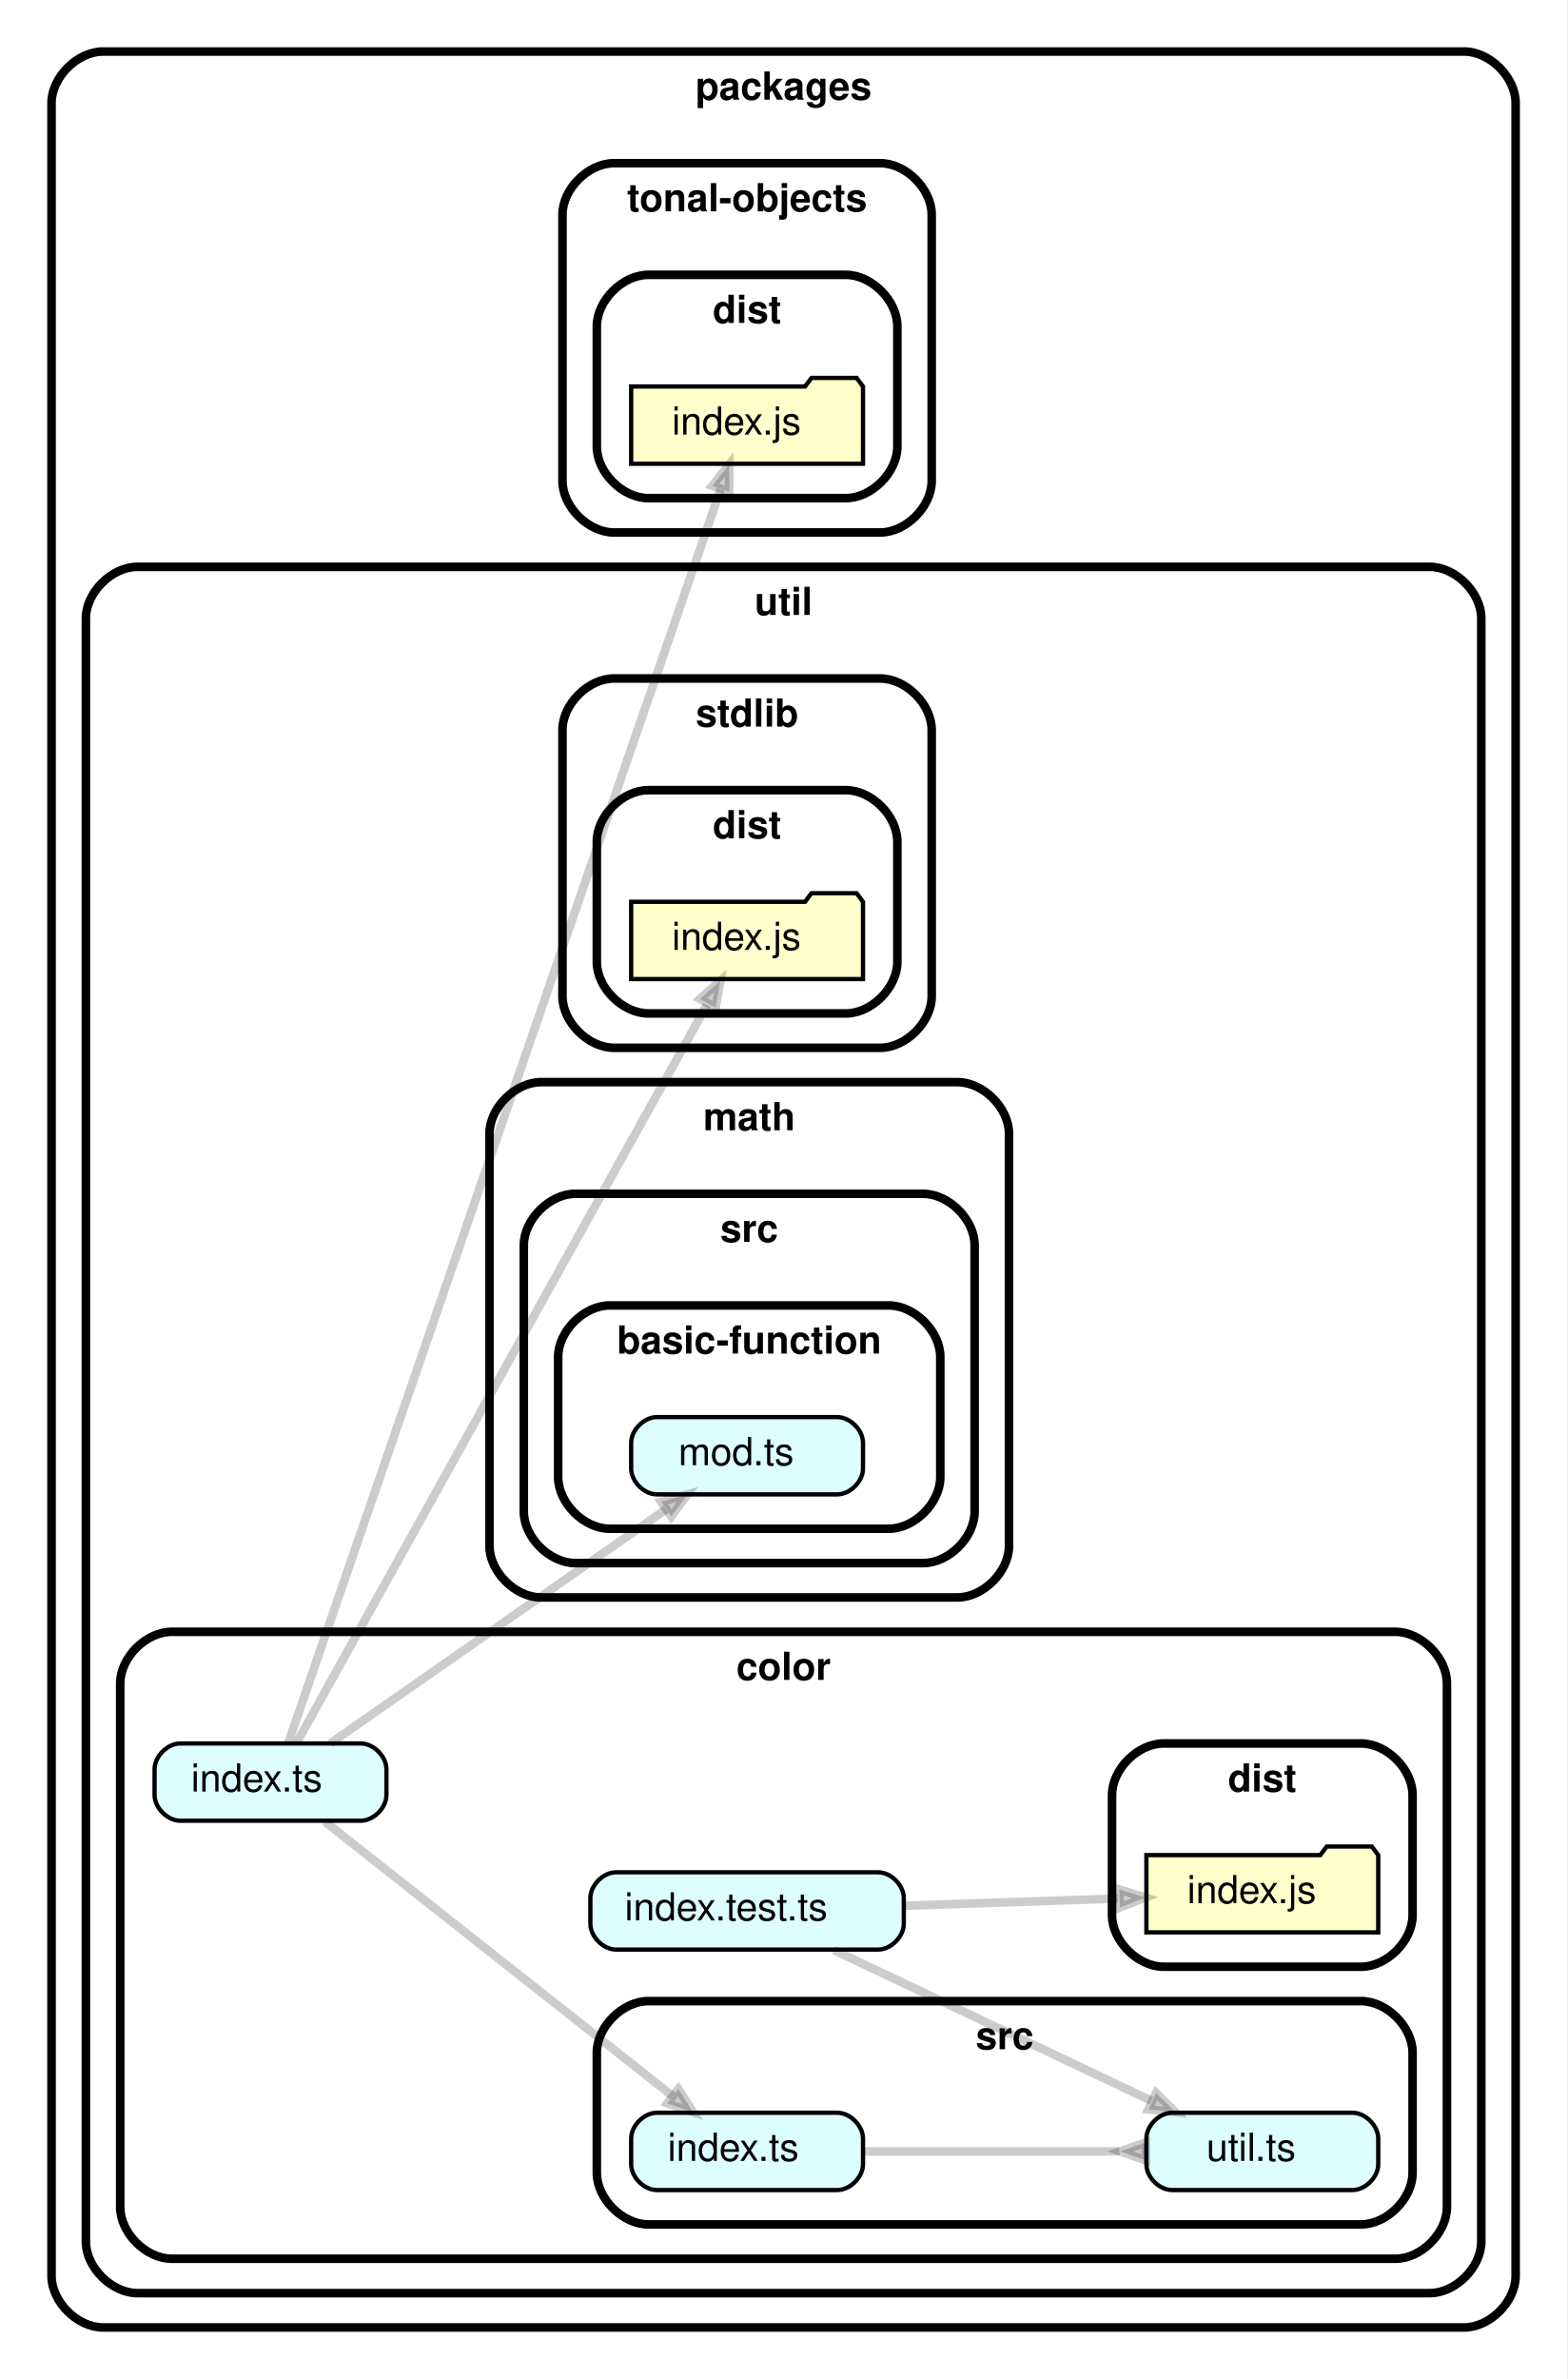
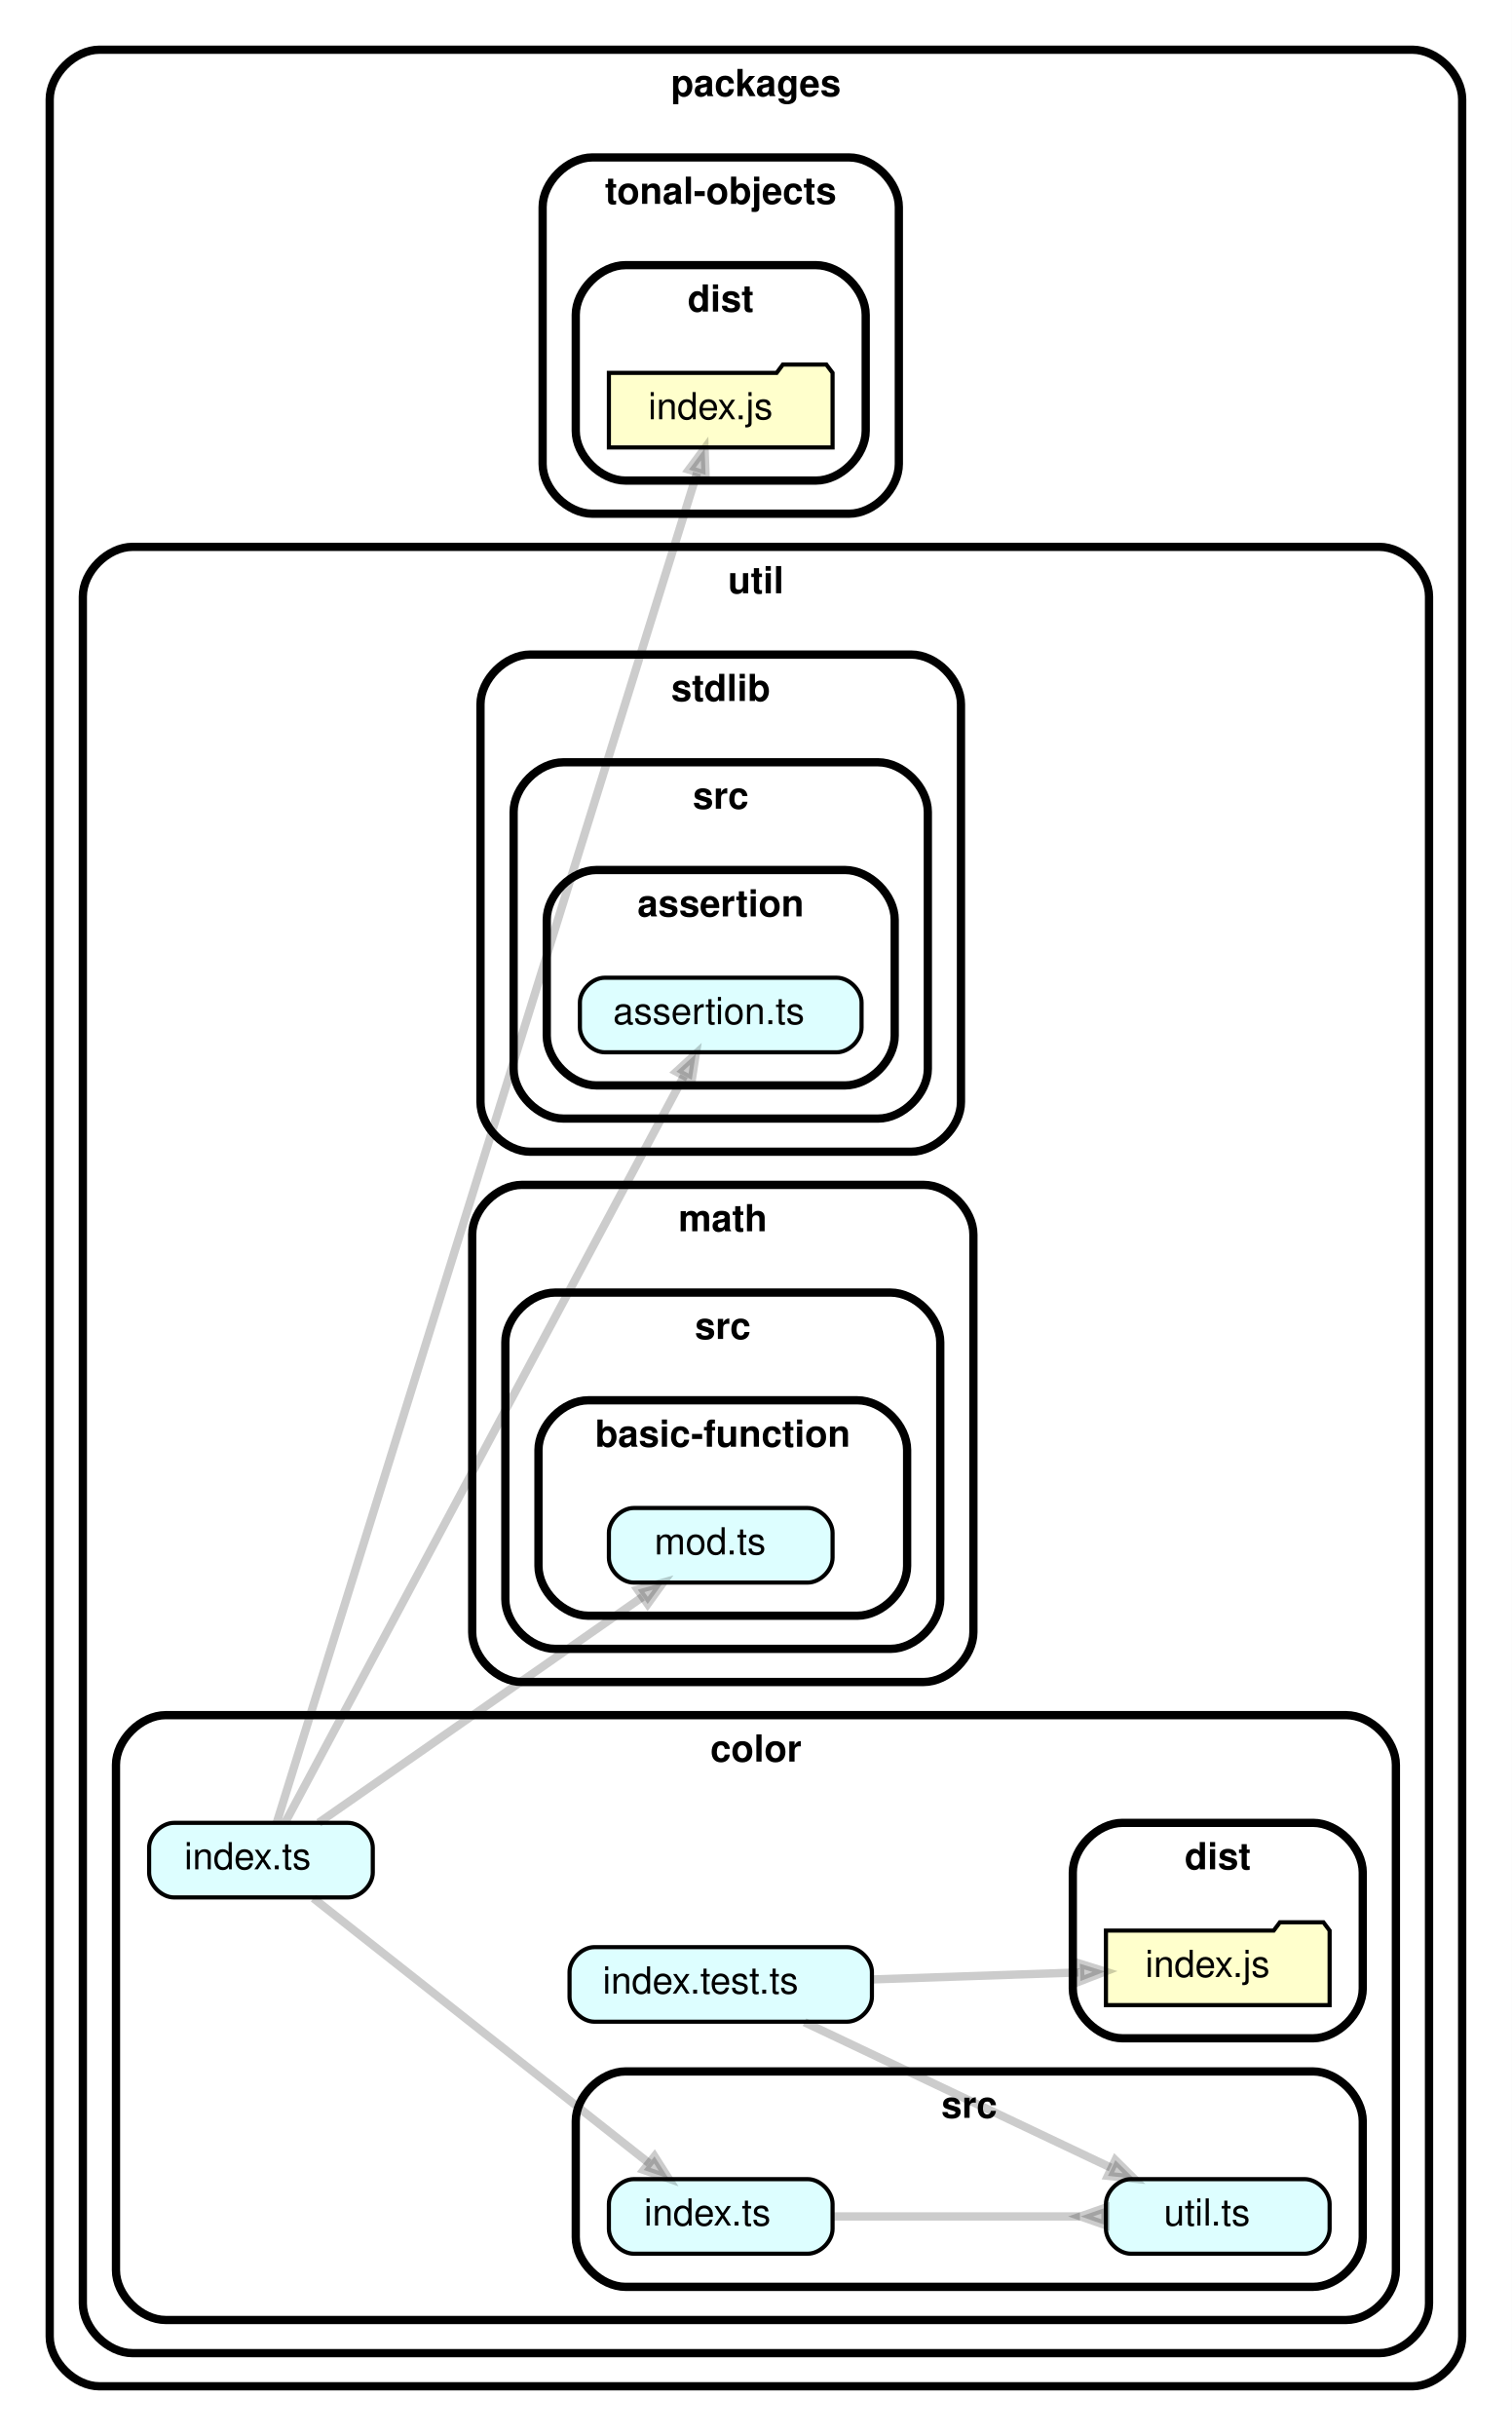
- <svg xmlns="http://www.w3.org/2000/svg" xmlns:xlink="http://www.w3.org/1999/xlink" width="365pt" height="554pt" viewBox="0.00 0.00 365.00 554.00">
-   <g id="graph0" class="graph" transform="scale(1 1) rotate(0) translate(4 550)">
-     <polygon fill="white" stroke="transparent" points="-4,4 -4,-550 361,-550 361,4 -4,4" />
+ <svg xmlns="http://www.w3.org/2000/svg" xmlns:xlink="http://www.w3.org/1999/xlink" width="365pt" height="588pt" viewBox="0.00 0.00 365.00 588.00">
+   <g id="graph0" class="graph" transform="scale(1 1) rotate(0) translate(4 584)">
+     <polygon fill="white" stroke="transparent" points="-4,4 -4,-584 361,-584 361,4 -4,4" />
    <g id="clust1" class="cluster">
-       <path fill="#ffffff" stroke="black" stroke-width="2" d="M20,-8C20,-8 337,-8 337,-8 343,-8 349,-14 349,-20 349,-20 349,-526 349,-526 349,-532 343,-538 337,-538 337,-538 20,-538 20,-538 14,-538 8,-532 8,-526 8,-526 8,-20 8,-20 8,-14 14,-8 20,-8" />
-       <text text-anchor="middle" x="178.5" y="-526.8" font-family="Helvetica,sans-Serif" font-weight="bold" font-size="9.00">packages</text>
+       <path fill="#ffffff" stroke="black" stroke-width="2" d="M20,-8C20,-8 337,-8 337,-8 343,-8 349,-14 349,-20 349,-20 349,-560 349,-560 349,-566 343,-572 337,-572 337,-572 20,-572 20,-572 14,-572 8,-566 8,-560 8,-560 8,-20 8,-20 8,-14 14,-8 20,-8" />
+       <text text-anchor="middle" x="178.5" y="-560.8" font-family="Helvetica,sans-Serif" font-weight="bold" font-size="9.00">packages</text>
    </g>
    <g id="clust2" class="cluster">
-       <path fill="#ffffff" stroke="black" stroke-width="2" d="M139,-426C139,-426 201,-426 201,-426 207,-426 213,-432 213,-438 213,-438 213,-500 213,-500 213,-506 207,-512 201,-512 201,-512 139,-512 139,-512 133,-512 127,-506 127,-500 127,-500 127,-438 127,-438 127,-432 133,-426 139,-426" />
-       <text text-anchor="middle" x="170" y="-500.8" font-family="Helvetica,sans-Serif" font-weight="bold" font-size="9.00">tonal-objects</text>
+       <path fill="#ffffff" stroke="black" stroke-width="2" d="M139,-460C139,-460 201,-460 201,-460 207,-460 213,-466 213,-472 213,-472 213,-534 213,-534 213,-540 207,-546 201,-546 201,-546 139,-546 139,-546 133,-546 127,-540 127,-534 127,-534 127,-472 127,-472 127,-466 133,-460 139,-460" />
+       <text text-anchor="middle" x="170" y="-534.8" font-family="Helvetica,sans-Serif" font-weight="bold" font-size="9.00">tonal-objects</text>
    </g>
    <g id="clust3" class="cluster">
-       <path fill="#ffffff" stroke="black" stroke-width="2" d="M147,-434C147,-434 193,-434 193,-434 199,-434 205,-440 205,-446 205,-446 205,-474 205,-474 205,-480 199,-486 193,-486 193,-486 147,-486 147,-486 141,-486 135,-480 135,-474 135,-474 135,-446 135,-446 135,-440 141,-434 147,-434" />
-       <text text-anchor="middle" x="170" y="-474.8" font-family="Helvetica,sans-Serif" font-weight="bold" font-size="9.00">dist</text>
+       <path fill="#ffffff" stroke="black" stroke-width="2" d="M147,-468C147,-468 193,-468 193,-468 199,-468 205,-474 205,-480 205,-480 205,-508 205,-508 205,-514 199,-520 193,-520 193,-520 147,-520 147,-520 141,-520 135,-514 135,-508 135,-508 135,-480 135,-480 135,-474 141,-468 147,-468" />
+       <text text-anchor="middle" x="170" y="-508.8" font-family="Helvetica,sans-Serif" font-weight="bold" font-size="9.00">dist</text>
    </g>
    <g id="clust4" class="cluster">
-       <path fill="#ffffff" stroke="black" stroke-width="2" d="M28,-16C28,-16 329,-16 329,-16 335,-16 341,-22 341,-28 341,-28 341,-406 341,-406 341,-412 335,-418 329,-418 329,-418 28,-418 28,-418 22,-418 16,-412 16,-406 16,-406 16,-28 16,-28 16,-22 22,-16 28,-16" />
-       <text text-anchor="middle" x="178.5" y="-406.8" font-family="Helvetica,sans-Serif" font-weight="bold" font-size="9.00">util</text>
+       <path fill="#ffffff" stroke="black" stroke-width="2" d="M28,-16C28,-16 329,-16 329,-16 335,-16 341,-22 341,-28 341,-28 341,-440 341,-440 341,-446 335,-452 329,-452 329,-452 28,-452 28,-452 22,-452 16,-446 16,-440 16,-440 16,-28 16,-28 16,-22 22,-16 28,-16" />
+       <text text-anchor="middle" x="178.5" y="-440.8" font-family="Helvetica,sans-Serif" font-weight="bold" font-size="9.00">util</text>
    </g>
    <g id="clust5" class="cluster">
      <path fill="#ffffff" stroke="black" stroke-width="2" d="M36,-24C36,-24 321,-24 321,-24 327,-24 333,-30 333,-36 333,-36 333,-158 333,-158 333,-164 327,-170 321,-170 321,-170 36,-170 36,-170 30,-170 24,-164 24,-158 24,-158 24,-36 24,-36 24,-30 30,-24 36,-24" />
      <text text-anchor="middle" x="178.5" y="-158.8" font-family="Helvetica,sans-Serif" font-weight="bold" font-size="9.00">color</text>
    </g>
    <g id="clust6" class="cluster">
      <path fill="#ffffff" stroke="black" stroke-width="2" d="M267,-92C267,-92 313,-92 313,-92 319,-92 325,-98 325,-104 325,-104 325,-132 325,-132 325,-138 319,-144 313,-144 313,-144 267,-144 267,-144 261,-144 255,-138 255,-132 255,-132 255,-104 255,-104 255,-98 261,-92 267,-92" />
      <text text-anchor="middle" x="290" y="-132.8" font-family="Helvetica,sans-Serif" font-weight="bold" font-size="9.00">dist</text>
    </g>
    <g id="clust7" class="cluster">
      <path fill="#ffffff" stroke="black" stroke-width="2" d="M147,-32C147,-32 313,-32 313,-32 319,-32 325,-38 325,-44 325,-44 325,-72 325,-72 325,-78 319,-84 313,-84 313,-84 147,-84 147,-84 141,-84 135,-78 135,-72 135,-72 135,-44 135,-44 135,-38 141,-32 147,-32" />
      <text text-anchor="middle" x="230" y="-72.8" font-family="Helvetica,sans-Serif" font-weight="bold" font-size="9.00">src</text>
    </g>
    <g id="clust8" class="cluster">
      <path fill="#ffffff" stroke="black" stroke-width="2" d="M122,-178C122,-178 219,-178 219,-178 225,-178 231,-184 231,-190 231,-190 231,-286 231,-286 231,-292 225,-298 219,-298 219,-298 122,-298 122,-298 116,-298 110,-292 110,-286 110,-286 110,-190 110,-190 110,-184 116,-178 122,-178" />
      <text text-anchor="middle" x="170.5" y="-286.8" font-family="Helvetica,sans-Serif" font-weight="bold" font-size="9.00">math</text>
    </g>
    <g id="clust9" class="cluster">
      <path fill="#ffffff" stroke="black" stroke-width="2" d="M130,-186C130,-186 211,-186 211,-186 217,-186 223,-192 223,-198 223,-198 223,-260 223,-260 223,-266 217,-272 211,-272 211,-272 130,-272 130,-272 124,-272 118,-266 118,-260 118,-260 118,-198 118,-198 118,-192 124,-186 130,-186" />
      <text text-anchor="middle" x="170.5" y="-260.8" font-family="Helvetica,sans-Serif" font-weight="bold" font-size="9.00">src</text>
    </g>
    <g id="clust10" class="cluster">
      <path fill="#ffffff" stroke="black" stroke-width="2" d="M138,-194C138,-194 203,-194 203,-194 209,-194 215,-200 215,-206 215,-206 215,-234 215,-234 215,-240 209,-246 203,-246 203,-246 138,-246 138,-246 132,-246 126,-240 126,-234 126,-234 126,-206 126,-206 126,-200 132,-194 138,-194" />
      <text text-anchor="middle" x="170.5" y="-234.8" font-family="Helvetica,sans-Serif" font-weight="bold" font-size="9.00">basic-function</text>
    </g>
    <g id="clust11" class="cluster">
-       <path fill="#ffffff" stroke="black" stroke-width="2" d="M139,-306C139,-306 201,-306 201,-306 207,-306 213,-312 213,-318 213,-318 213,-380 213,-380 213,-386 207,-392 201,-392 201,-392 139,-392 139,-392 133,-392 127,-386 127,-380 127,-380 127,-318 127,-318 127,-312 133,-306 139,-306" />
-       <text text-anchor="middle" x="170" y="-380.8" font-family="Helvetica,sans-Serif" font-weight="bold" font-size="9.00">stdlib</text>
+       <path fill="#ffffff" stroke="black" stroke-width="2" d="M124,-306C124,-306 216,-306 216,-306 222,-306 228,-312 228,-318 228,-318 228,-414 228,-414 228,-420 222,-426 216,-426 216,-426 124,-426 124,-426 118,-426 112,-420 112,-414 112,-414 112,-318 112,-318 112,-312 118,-306 124,-306" />
+       <text text-anchor="middle" x="170" y="-414.8" font-family="Helvetica,sans-Serif" font-weight="bold" font-size="9.00">stdlib</text>
    </g>
    <g id="clust12" class="cluster">
-       <path fill="#ffffff" stroke="black" stroke-width="2" d="M147,-314C147,-314 193,-314 193,-314 199,-314 205,-320 205,-326 205,-326 205,-354 205,-354 205,-360 199,-366 193,-366 193,-366 147,-366 147,-366 141,-366 135,-360 135,-354 135,-354 135,-326 135,-326 135,-320 141,-314 147,-314" />
-       <text text-anchor="middle" x="170" y="-354.8" font-family="Helvetica,sans-Serif" font-weight="bold" font-size="9.00">dist</text>
+       <path fill="#ffffff" stroke="black" stroke-width="2" d="M132,-314C132,-314 208,-314 208,-314 214,-314 220,-320 220,-326 220,-326 220,-388 220,-388 220,-394 214,-400 208,-400 208,-400 132,-400 132,-400 126,-400 120,-394 120,-388 120,-388 120,-326 120,-326 120,-320 126,-314 132,-314" />
+       <text text-anchor="middle" x="170" y="-388.8" font-family="Helvetica,sans-Serif" font-weight="bold" font-size="9.00">src</text>
+     </g>
+     <g id="clust13" class="cluster">
+       <path fill="#ffffff" stroke="black" stroke-width="2" d="M140,-322C140,-322 200,-322 200,-322 206,-322 212,-328 212,-334 212,-334 212,-362 212,-362 212,-368 206,-374 200,-374 200,-374 140,-374 140,-374 134,-374 128,-368 128,-362 128,-362 128,-334 128,-334 128,-328 134,-322 140,-322" />
+       <text text-anchor="middle" x="170" y="-362.8" font-family="Helvetica,sans-Serif" font-weight="bold" font-size="9.00">assertion</text>
    </g>
    <g id="node1" class="node">
      <g id="a_node1">
        <a xlink:href="packages/tonal-objects/dist/index.js" xlink:title="index.js">
-           <polygon fill="#ffffcc" stroke="black" points="197,-460 195.5,-462 185,-462 183.5,-460 143,-460 143,-442 197,-442 197,-460" />
-           <text text-anchor="start" x="152.5" y="-448.8" font-family="Helvetica,sans-Serif" font-size="9.00">index.js</text>
+           <polygon fill="#ffffcc" stroke="black" points="197,-494 195.5,-496 185,-496 183.5,-494 143,-494 143,-476 197,-476 197,-494" />
+           <text text-anchor="start" x="152.5" y="-482.8" font-family="Helvetica,sans-Serif" font-size="9.00">index.js</text>
        </a>
      </g>
    </g>
    <g id="node2" class="node">
      <g id="a_node2">
        <a xlink:href="packages/util/color/dist/index.js" xlink:title="index.js">
          <polygon fill="#ffffcc" stroke="black" points="317,-118 315.5,-120 305,-120 303.5,-118 263,-118 263,-100 317,-100 317,-118" />
          <text text-anchor="start" x="272.5" y="-106.8" font-family="Helvetica,sans-Serif" font-size="9.00">index.js</text>
        </a>
      </g>
    </g>
    <g id="node3" class="node">
      <g id="a_node3">
        <a xlink:href="packages/util/color/index.test.ts" xlink:title="index.test.ts">
          <path fill="#ddfeff" stroke="black" d="M200.5,-114C200.5,-114 139.5,-114 139.5,-114 136.5,-114 133.5,-111 133.5,-108 133.5,-108 133.5,-102 133.5,-102 133.5,-99 136.5,-96 139.5,-96 139.5,-96 200.5,-96 200.5,-96 203.5,-96 206.5,-99 206.5,-102 206.5,-102 206.5,-108 206.5,-108 206.5,-111 203.5,-114 200.5,-114" />
          <text text-anchor="start" x="141.5" y="-102.8" font-family="Helvetica,sans-Serif" font-size="9.00">index.test.ts</text>
        </a>
      </g>
    </g>
    <g id="edge1" class="edge">
      <path fill="none" stroke="#000000" stroke-width="2" stroke-opacity="0.2" d="M206.72,-106.21C222.51,-106.75 240.95,-107.37 256.36,-107.89" />
      <polygon fill="#000000" fill-opacity="0.2" stroke="#000000" stroke-width="2" stroke-opacity="0.2" points="256.7,-110.01 262.77,-108.11 256.84,-105.81 256.7,-110.01" />
    </g>
    <g id="node4" class="node">
      <g id="a_node4">
        <a xlink:href="packages/util/color/src/util.ts" xlink:title="util.ts">
          <path fill="#ddfeff" stroke="black" d="M311,-58C311,-58 269,-58 269,-58 266,-58 263,-55 263,-52 263,-52 263,-46 263,-46 263,-43 266,-40 269,-40 269,-40 311,-40 311,-40 314,-40 317,-43 317,-46 317,-46 317,-52 317,-52 317,-55 314,-58 311,-58" />
          <text text-anchor="start" x="277" y="-46.8" font-family="Helvetica,sans-Serif" font-size="9.00">util.ts</text>
        </a>
      </g>
    </g>
    <g id="edge2" class="edge">
      <path fill="none" stroke="#000000" stroke-width="2" stroke-opacity="0.2" d="M190.22,-95.88C210.36,-86.32 242.09,-71.26 264.13,-60.8" />
      <polygon fill="#000000" fill-opacity="0.2" stroke="#000000" stroke-width="2" stroke-opacity="0.2" points="265.27,-62.59 269.79,-58.12 263.47,-58.79 265.27,-62.59" />
    </g>
    <g id="node5" class="node">
      <g id="a_node5">
        <a xlink:href="packages/util/color/index.ts" xlink:title="index.ts">
          <path fill="#ddfeff" stroke="black" d="M80,-144C80,-144 38,-144 38,-144 35,-144 32,-141 32,-138 32,-138 32,-132 32,-132 32,-129 35,-126 38,-126 38,-126 80,-126 80,-126 83,-126 86,-129 86,-132 86,-132 86,-138 86,-138 86,-141 83,-144 80,-144" />
          <text text-anchor="start" x="40.5" y="-132.8" font-family="Helvetica,sans-Serif" font-size="9.00">index.ts</text>
        </a>
      </g>
    </g>
    <g id="edge6" class="edge">
-       <path fill="none" stroke="#000000" stroke-width="2" stroke-opacity="0.2" d="M63.14,-144.12C78.4,-188.35 144.77,-380.77 163.85,-436.08" />
-       <polygon fill="#000000" fill-opacity="0.2" stroke="#000000" stroke-width="2" stroke-opacity="0.2" points="161.9,-436.86 165.84,-441.85 165.87,-435.49 161.9,-436.86" />
+       <path fill="none" stroke="#000000" stroke-width="2" stroke-opacity="0.2" d="M62.8,-144C77.5,-191.18 145.64,-410 164.28,-469.84" />
+       <polygon fill="#000000" fill-opacity="0.2" stroke="#000000" stroke-width="2" stroke-opacity="0.2" points="162.32,-470.63 166.11,-475.73 166.34,-469.38 162.32,-470.63" />
    </g>
    <g id="node6" class="node">
      <g id="a_node6">
        <a xlink:href="packages/util/color/src/index.ts" xlink:title="index.ts">
          <path fill="#ddfeff" stroke="black" d="M191,-58C191,-58 149,-58 149,-58 146,-58 143,-55 143,-52 143,-52 143,-46 143,-46 143,-43 146,-40 149,-40 149,-40 191,-40 191,-40 194,-40 197,-43 197,-46 197,-46 197,-52 197,-52 197,-55 194,-58 191,-58" />
          <text text-anchor="start" x="151.5" y="-46.8" font-family="Helvetica,sans-Serif" font-size="9.00">index.ts</text>
        </a>
      </g>
    </g>
    <g id="edge3" class="edge">
      <path fill="none" stroke="#000000" stroke-width="2" stroke-opacity="0.2" d="M71.66,-125.8C91.17,-110.41 130.45,-79.42 152.68,-61.87" />
      <polygon fill="#000000" fill-opacity="0.2" stroke="#000000" stroke-width="2" stroke-opacity="0.2" points="154.01,-63.5 157.42,-58.14 151.41,-60.21 154.01,-63.5" />
    </g>
    <g id="node7" class="node">
      <g id="a_node7">
        <a xlink:href="packages/util/math/src/basic-function/mod.ts" xlink:title="mod.ts">
          <path fill="#ddfeff" stroke="black" d="M191,-220C191,-220 149,-220 149,-220 146,-220 143,-217 143,-214 143,-214 143,-208 143,-208 143,-205 146,-202 149,-202 149,-202 191,-202 191,-202 194,-202 197,-205 197,-208 197,-208 197,-214 197,-214 197,-217 194,-220 191,-220" />
          <text text-anchor="start" x="154" y="-208.8" font-family="Helvetica,sans-Serif" font-size="9.00">mod.ts</text>
        </a>
      </g>
    </g>
    <g id="edge4" class="edge">
      <path fill="none" stroke="#000000" stroke-width="2" stroke-opacity="0.2" d="M72.93,-144.02C92.35,-157.56 129.11,-183.19 151.1,-198.52" />
      <polygon fill="#000000" fill-opacity="0.2" stroke="#000000" stroke-width="2" stroke-opacity="0.2" points="149.96,-200.29 156.09,-202 152.36,-196.84 149.96,-200.29" />
    </g>
    <g id="node8" class="node">
      <g id="a_node8">
-         <a xlink:href="packages/util/stdlib/dist/index.js" xlink:title="index.js">
-           <polygon fill="#ffffcc" stroke="black" points="197,-340 195.5,-342 185,-342 183.5,-340 143,-340 143,-322 197,-322 197,-340" />
-           <text text-anchor="start" x="152.5" y="-328.8" font-family="Helvetica,sans-Serif" font-size="9.00">index.js</text>
+         <a xlink:href="packages/util/stdlib/src/assertion/assertion.ts" xlink:title="assertion.ts">
+           <path fill="#ddfeff" stroke="black" d="M198,-348C198,-348 142,-348 142,-348 139,-348 136,-345 136,-342 136,-342 136,-336 136,-336 136,-333 139,-330 142,-330 142,-330 198,-330 198,-330 201,-330 204,-333 204,-336 204,-336 204,-342 204,-342 204,-345 201,-348 198,-348" />
+           <text text-anchor="start" x="144" y="-336.8" font-family="Helvetica,sans-Serif" font-size="9.00">assertion.ts</text>
        </a>
      </g>
    </g>
    <g id="edge5" class="edge">
-       <path fill="none" stroke="#000000" stroke-width="2" stroke-opacity="0.2" d="M65.11,-144.19C82.45,-175.37 139.14,-277.31 160.64,-315.96" />
-       <polygon fill="#000000" fill-opacity="0.2" stroke="#000000" stroke-width="2" stroke-opacity="0.2" points="159.02,-317.38 163.77,-321.6 162.69,-315.34 159.02,-317.38" />
+       <path fill="none" stroke="#000000" stroke-width="2" stroke-opacity="0.2" d="M64.82,-144.03C81.95,-176.07 139.9,-284.54 161.13,-324.27" />
+       <polygon fill="#000000" fill-opacity="0.2" stroke="#000000" stroke-width="2" stroke-opacity="0.2" points="159.3,-325.31 163.98,-329.61 163.01,-323.33 159.3,-325.31" />
    </g>
    <g id="edge7" class="edge">
      <path fill="none" stroke="#000000" stroke-width="2" stroke-opacity="0.2" d="M197.19,-49C214.76,-49 238.02,-49 256.73,-49" />
      <polygon fill="#000000" fill-opacity="0.2" stroke="#000000" stroke-width="2" stroke-opacity="0.2" points="262.89,-51.1 256.89,-49 262.89,-46.9 262.89,-51.1" />
    </g>
  </g>
</svg>
